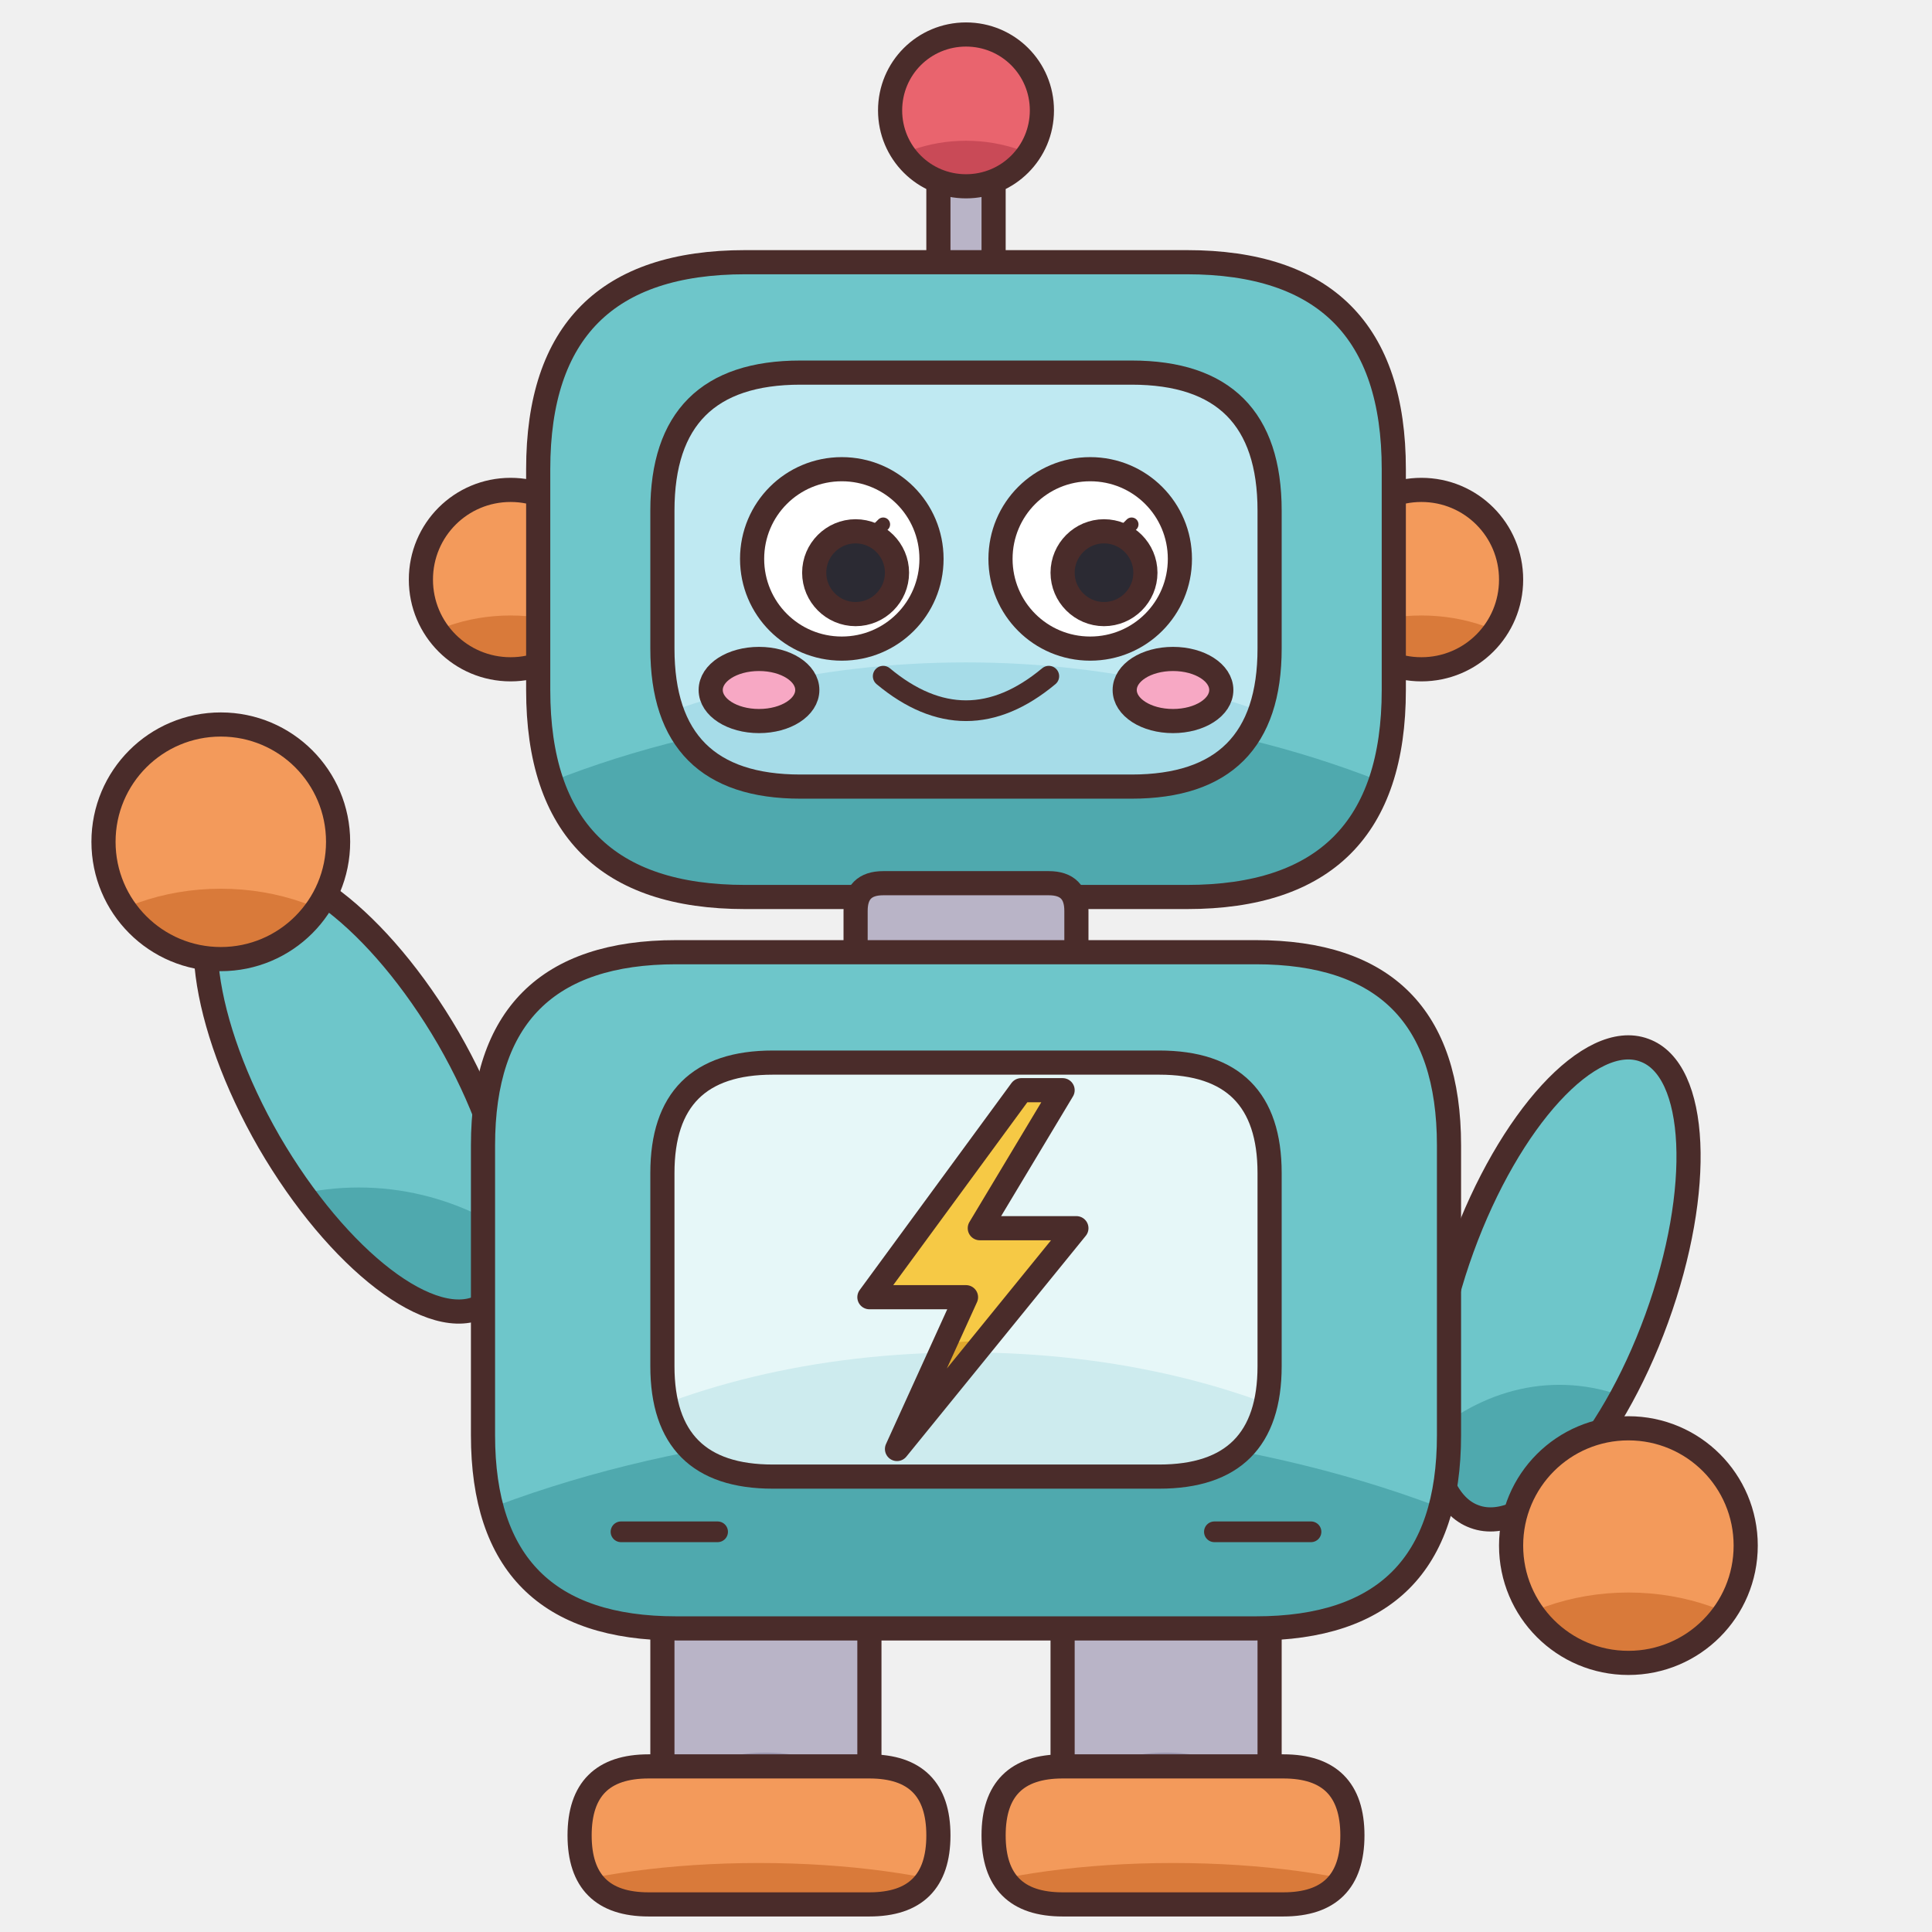
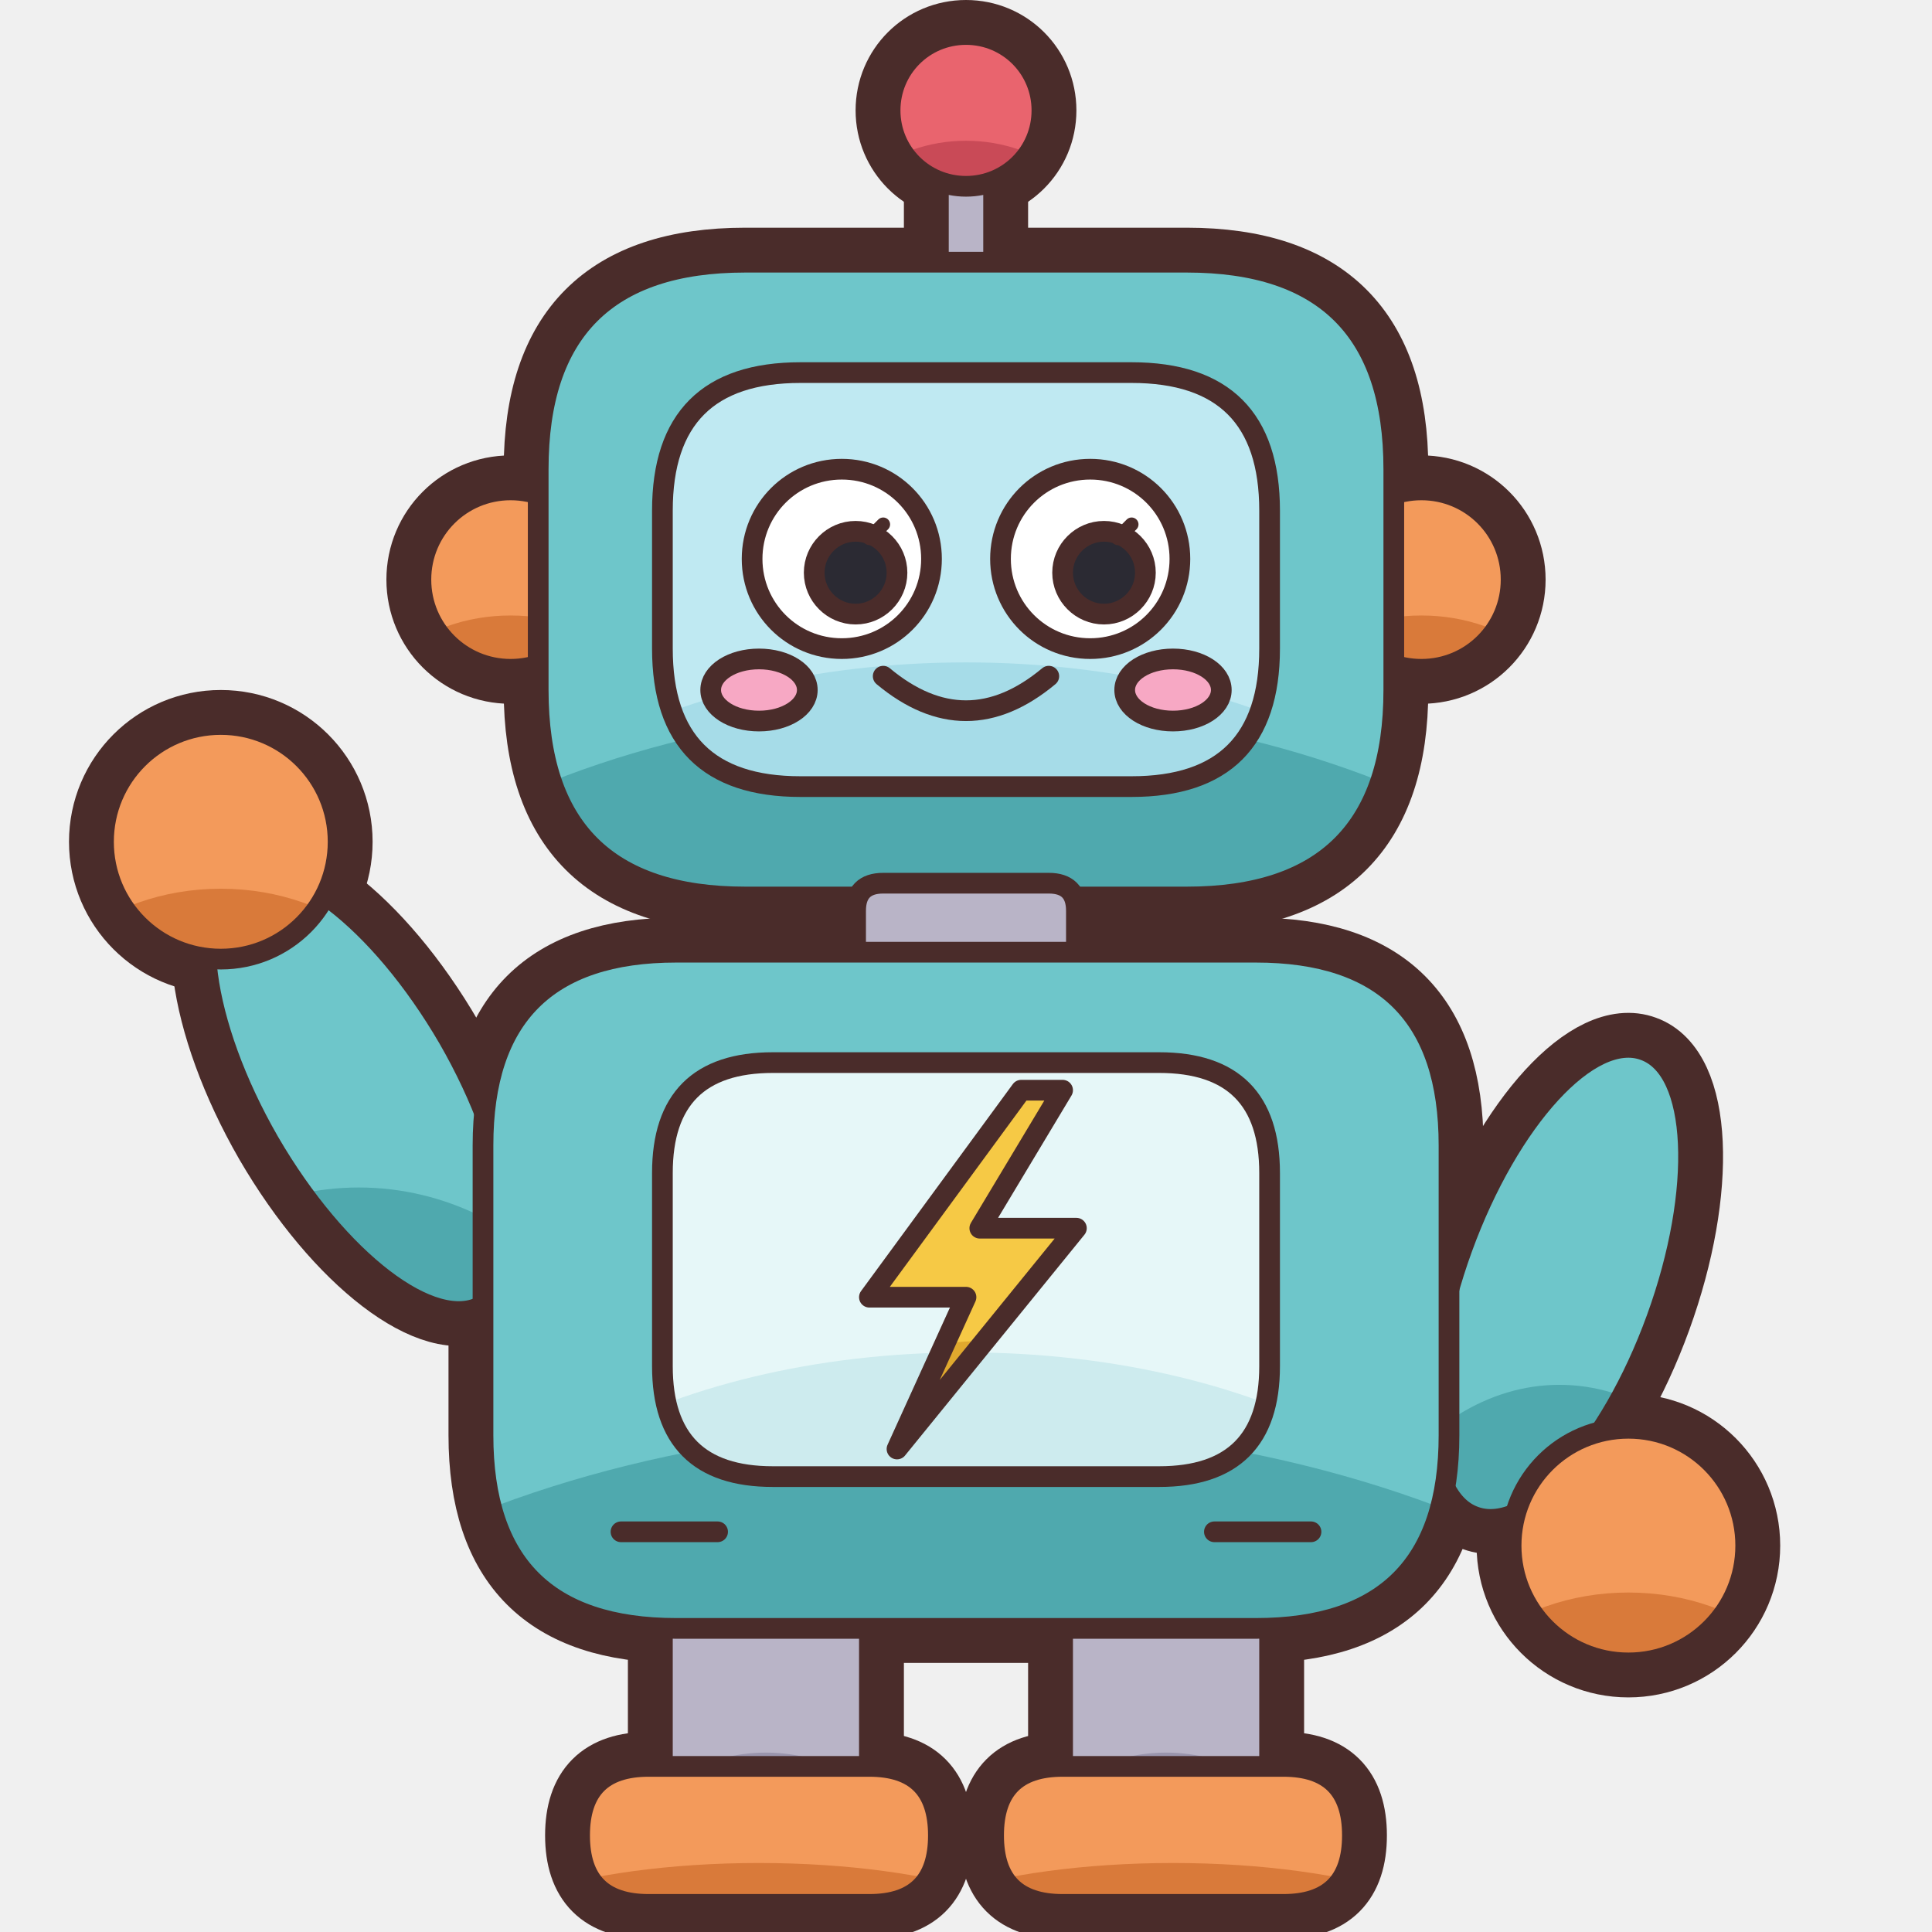
<svg xmlns="http://www.w3.org/2000/svg" viewBox="60 14 280 280">
+   <path d="M200 30 L200 30 Q204 30 204 34 L204 52 Q204 56 200 56 L200 56 Q196 56 196 52 L196 34 Q196 30 200 30 Z" fill="#4A2C2A" stroke="#4A2C2A" stroke-width="10" stroke-linejoin="round" />
+   <path d="M211 30 C211 36.1 206.1 41 200 41 C193.9 41 189 36.1 189 30 C189 23.9 193.9 19 200 19 C206.1 19 211 23.9 211 30 Z" fill="#4A2C2A" stroke="#4A2C2A" stroke-width="10" stroke-linejoin="round" />
+   <path d="M147 98 C147 105.2 141.2 111 134 111 C126.8 111 121 105.2 121 98 C121 90.8 126.8 85 134 85 C141.2 85 147 90.8 147 98 Z" fill="#4A2C2A" stroke="#4A2C2A" stroke-width="10" stroke-linejoin="round" />
+   <path d="M279 98 C279 105.2 273.2 111 266 111 C258.8 111 253 105.2 253 98 C253 90.8 258.8 85 266 85 C273.2 85 279 90.8 279 98 Z" fill="#4A2C2A" stroke="#4A2C2A" stroke-width="10" stroke-linejoin="round" />
+   <path d="M168 52 L232 52 Q262 52 262 82 L262 114 Q262 144 232 144 L168 144 Q138 144 138 114 L138 82 Q138 52 168 52 Z" fill="#4A2C2A" stroke="#4A2C2A" stroke-width="10" stroke-linejoin="round" />
+   <path d="M176 68 L224 68 Q244 68 244 88 L244 108 Q244 128 224 128 L176 128 Q156 128 156 108 L156 88 Q156 68 176 68 Z" fill="#4A2C2A" stroke="#4A2C2A" stroke-width="10" stroke-linejoin="round" />
+   <path d="M195 95 C195 102.2 189.2 108 182 108 C174.8 108 169 102.2 169 95 C169 87.8 174.8 82 182 82 C189.2 82 195 87.8 195 95 Z" fill="#4A2C2A" stroke="#4A2C2A" stroke-width="10" stroke-linejoin="round" />
+   <path d="M231 95 C231 102.2 225.2 108 218 108 C210.8 108 205 102.2 205 95 C205 87.8 210.8 82 218 82 C225.2 82 231 87.8 231 95 Z" fill="#4A2C2A" stroke="#4A2C2A" stroke-width="10" stroke-linejoin="round" />
+   <path d="M190 97 C190 100.3 187.3 103 184 103 C180.7 103 178 100.3 178 97 C178 93.7 180.7 91 184 91 C187.3 91 190 93.7 190 97 Z" fill="#4A2C2A" stroke="#4A2C2A" stroke-width="10" stroke-linejoin="round" />
+   <path d="M226 97 C226 100.3 223.3 103 220 103 C216.7 103 214 100.3 214 97 C214 93.7 216.7 91 220 91 C223.3 91 226 93.7 226 97 Z" fill="#4A2C2A" stroke="#4A2C2A" stroke-width="10" stroke-linejoin="round" />
+   <path d="M177 114 C177 116.5 173.9 118.5 170 118.5 C166.1 118.5 163 116.5 163 114 C163 111.5 166.1 109.5 170 109.5 C173.9 109.5 177 111.5 177 114 Z" fill="#4A2C2A" stroke="#4A2C2A" stroke-width="10" stroke-linejoin="round" />
+   <path d="M237 114 C237 116.5 233.9 118.5 230 118.5 C226.1 118.5 223 116.5 223 114 C223 111.5 226.1 109.5 230 109.5 C233.9 109.5 237 111.5 237 114 Z" fill="#4A2C2A" stroke="#4A2C2A" stroke-width="10" stroke-linejoin="round" />
+   <path d="M188 142 L212 142 Q216 142 216 146 L216 152 Q216 156 212 156 L188 156 Q184 156 184 152 L184 146 Q184 142 188 142 Z" fill="#4A2C2A" stroke="#4A2C2A" stroke-width="10" stroke-linejoin="round" />
+   <path d="M125 164.5 C134.9 181.7 137.2 199 130 203.2 C122.8 207.3 109 196.7 99 179.5 C89.1 162.3 86.8 145 94 140.8 C101.2 136.7 115 147.3 125 164.5 Z" fill="#4A2C2A" stroke="#4A2C2A" stroke-width="10" stroke-linejoin="round" />
+   <path d="M109 136 C109 145.4 101.4 153 92 153 C82.6 153 75 145.4 75 136 C75 126.6 82.6 119 92 119 C101.4 119 109 126.6 109 136 Z" fill="#4A2C2A" stroke="#4A2C2A" stroke-width="10" stroke-linejoin="round" />
+   <path d="M300.1 205.1 C293.3 223.8 281.5 236.7 273.7 233.8 C265.9 231 265.1 213.6 271.9 194.9 C278.7 176.2 290.5 163.3 298.3 166.2 C306.1 169 306.9 186.4 300.1 205.1 Z" fill="#4A2C2A" stroke="#4A2C2A" stroke-width="10" stroke-linejoin="round" />
+   <path d="M313 238 C313 247.4 305.4 255 296 255 C286.6 255 279 247.4 279 238 C279 228.6 286.6 221 296 221 C305.4 221 313 228.6 313 238 Z" fill="#4A2C2A" stroke="#4A2C2A" stroke-width="10" stroke-linejoin="round" />
+   <path d="M166 240 L176 240 Q186 240 186 250 L186 270 Q186 280 176 280 L166 280 Q156 280 156 270 L156 250 Q156 240 166 240 Z" fill="#4A2C2A" stroke="#4A2C2A" stroke-width="10" stroke-linejoin="round" />
+   <path d="M224 240 L234 240 Q244 240 244 250 L244 270 Q244 280 234 280 L224 280 Q214 280 214 270 L214 250 Q214 240 224 240 Z" fill="#4A2C2A" stroke="#4A2C2A" stroke-width="10" stroke-linejoin="round" />
+   <path d="M154 270 L186 270 Q196 270 196 280 L196 280 Q196 290 186 290 L154 290 Q144 290 144 280 L144 280 Q144 270 154 270 Z" fill="#4A2C2A" stroke="#4A2C2A" stroke-width="10" stroke-linejoin="round" />
+   <path d="M214 270 L246 270 Q256 270 256 280 L256 280 Q256 290 246 290 L214 290 Q204 290 204 280 L204 280 Q204 270 214 270 Z" fill="#4A2C2A" stroke="#4A2C2A" stroke-width="10" stroke-linejoin="round" />
+   <path d="M158 152 L242 152 Q270 152 270 180 L270 222 Q270 250 242 250 L158 250 Q130 250 130 222 L130 180 Q130 152 158 152 Z" fill="#4A2C2A" stroke="#4A2C2A" stroke-width="10" stroke-linejoin="round" />
+   <path d="M172 168 L228 168 Q244 168 244 184 L244 212 Q244 228 228 228 L172 228 Q156 228 156 212 L156 184 Q156 168 172 168 Z" fill="#4A2C2A" stroke="#4A2C2A" stroke-width="10" stroke-linejoin="round" />
+   <path d="M208 172 L186 202 L200 202 L190 224 L216 192 L202 192 L214 172 Z" fill="#4A2C2A" stroke="#4A2C2A" stroke-width="10" stroke-linejoin="round" />
  <clipPath id="k1">
    <path d="M200 30 L200 30 Q204 30 204 34 L204 52 Q204 56 200 56 L200 56 Q196 56 196 52 L196 34 Q196 30 200 30 Z" />
  </clipPath>
  <path d="M200 30 L200 30 Q204 30 204 34 L204 52 Q204 56 200 56 L200 56 Q196 56 196 52 L196 34 Q196 30 200 30 Z" fill="#B9B4C7" />
-   <path d="M200 30 L200 30 Q204 30 204 34 L204 52 Q204 56 200 56 L200 56 Q196 56 196 52 L196 34 Q196 30 200 30 Z" fill="none" stroke="#4A2C2A" stroke-width="3.5" stroke-linejoin="round" />
+   <path d="M200 30 L200 30 Q204 30 204 34 L204 52 Q204 56 200 56 L200 56 Q196 56 196 52 L196 34 Q196 30 200 30 Z" fill="none" stroke="#4A2C2A" stroke-width="3" stroke-linejoin="round" />
  <clipPath id="k2">
    <path d="M211 30 C211 36.1 206.1 41 200 41 C193.9 41 189 36.1 189 30 C189 23.9 193.9 19 200 19 C206.1 19 211 23.9 211 30 Z" />
  </clipPath>
  <path d="M211 30 C211 36.1 206.1 41 200 41 C193.9 41 189 36.1 189 30 C189 23.9 193.9 19 200 19 C206.1 19 211 23.9 211 30 Z" fill="#E9646E" />
  <g clip-path="url(#k2)">
    <ellipse cx="200" cy="50.9" rx="19.8" ry="16.5" fill="#C94A57" />
  </g>
-   <path d="M211 30 C211 36.1 206.1 41 200 41 C193.9 41 189 36.1 189 30 C189 23.9 193.9 19 200 19 C206.1 19 211 23.9 211 30 Z" fill="none" stroke="#4A2C2A" stroke-width="3.5" stroke-linejoin="round" />
+   <path d="M211 30 C211 36.1 206.1 41 200 41 C193.9 41 189 36.1 189 30 C189 23.9 193.9 19 200 19 C206.1 19 211 23.9 211 30 Z" fill="none" stroke="#4A2C2A" stroke-width="3" stroke-linejoin="round" />
  <clipPath id="k3">
    <path d="M147 98 C147 105.2 141.2 111 134 111 C126.8 111 121 105.2 121 98 C121 90.8 126.8 85 134 85 C141.2 85 147 90.8 147 98 Z" />
  </clipPath>
  <path d="M147 98 C147 105.2 141.2 111 134 111 C126.8 111 121 105.2 121 98 C121 90.8 126.8 85 134 85 C141.2 85 147 90.8 147 98 Z" fill="#F39A5B" />
  <g clip-path="url(#k3)">
    <ellipse cx="134" cy="122.7" rx="23.4" ry="19.5" fill="#D97A3A" />
  </g>
-   <path d="M147 98 C147 105.2 141.2 111 134 111 C126.8 111 121 105.2 121 98 C121 90.8 126.8 85 134 85 C141.2 85 147 90.8 147 98 Z" fill="none" stroke="#4A2C2A" stroke-width="3.5" stroke-linejoin="round" />
+   <path d="M147 98 C147 105.2 141.2 111 134 111 C126.8 111 121 105.2 121 98 C121 90.8 126.8 85 134 85 C141.2 85 147 90.8 147 98 Z" fill="none" stroke="#4A2C2A" stroke-width="3" stroke-linejoin="round" />
  <clipPath id="k4">
    <path d="M279 98 C279 105.2 273.2 111 266 111 C258.8 111 253 105.2 253 98 C253 90.8 258.8 85 266 85 C273.2 85 279 90.8 279 98 Z" />
  </clipPath>
  <path d="M279 98 C279 105.2 273.2 111 266 111 C258.8 111 253 105.2 253 98 C253 90.8 258.8 85 266 85 C273.2 85 279 90.8 279 98 Z" fill="#F39A5B" />
  <g clip-path="url(#k4)">
    <ellipse cx="266" cy="122.7" rx="23.4" ry="19.5" fill="#D97A3A" />
  </g>
-   <path d="M279 98 C279 105.2 273.2 111 266 111 C258.8 111 253 105.2 253 98 C253 90.8 258.8 85 266 85 C273.2 85 279 90.8 279 98 Z" fill="none" stroke="#4A2C2A" stroke-width="3.5" stroke-linejoin="round" />
+   <path d="M279 98 C279 105.2 273.2 111 266 111 C258.8 111 253 105.2 253 98 C253 90.8 258.8 85 266 85 C273.2 85 279 90.8 279 98 Z" fill="none" stroke="#4A2C2A" stroke-width="3" stroke-linejoin="round" />
  <clipPath id="k5">
    <path d="M168 52 L232 52 Q262 52 262 82 L262 114 Q262 144 232 144 L168 144 Q138 144 138 114 L138 82 Q138 52 168 52 Z" />
  </clipPath>
  <path d="M168 52 L232 52 Q262 52 262 82 L262 114 Q262 144 232 144 L168 144 Q138 144 138 114 L138 82 Q138 52 168 52 Z" fill="#6EC6CA" />
  <g clip-path="url(#k5)">
    <ellipse cx="200" cy="185.4" rx="111.6" ry="69" fill="#4FA9AE" />
  </g>
-   <path d="M168 52 L232 52 Q262 52 262 82 L262 114 Q262 144 232 144 L168 144 Q138 144 138 114 L138 82 Q138 52 168 52 Z" fill="none" stroke="#4A2C2A" stroke-width="3.5" stroke-linejoin="round" />
+   <path d="M168 52 L232 52 Q262 52 262 82 L262 114 Q262 144 232 144 L168 144 Q138 144 138 114 L138 82 Q138 52 168 52 Z" fill="none" stroke="#4A2C2A" stroke-width="3" stroke-linejoin="round" />
  <clipPath id="k6">
    <path d="M176 68 L224 68 Q244 68 244 88 L244 108 Q244 128 224 128 L176 128 Q156 128 156 108 L156 88 Q156 68 176 68 Z" />
  </clipPath>
  <path d="M176 68 L224 68 Q244 68 244 88 L244 108 Q244 128 224 128 L176 128 Q156 128 156 108 L156 88 Q156 68 176 68 Z" fill="#BFE9F2" />
  <g clip-path="url(#k6)">
    <ellipse cx="200" cy="155" rx="79.2" ry="45" fill="#A6DCE8" />
  </g>
-   <path d="M176 68 L224 68 Q244 68 244 88 L244 108 Q244 128 224 128 L176 128 Q156 128 156 108 L156 88 Q156 68 176 68 Z" fill="none" stroke="#4A2C2A" stroke-width="3.5" stroke-linejoin="round" />
+   <path d="M176 68 L224 68 Q244 68 244 88 L244 108 Q244 128 224 128 L176 128 Q156 128 156 108 L156 88 Q156 68 176 68 Z" fill="none" stroke="#4A2C2A" stroke-width="3" stroke-linejoin="round" />
  <clipPath id="k7">
    <path d="M195 95 C195 102.2 189.2 108 182 108 C174.8 108 169 102.2 169 95 C169 87.8 174.8 82 182 82 C189.2 82 195 87.8 195 95 Z" />
  </clipPath>
  <path d="M195 95 C195 102.2 189.2 108 182 108 C174.8 108 169 102.2 169 95 C169 87.8 174.8 82 182 82 C189.2 82 195 87.8 195 95 Z" fill="#FFFFFF" />
-   <path d="M195 95 C195 102.2 189.2 108 182 108 C174.8 108 169 102.2 169 95 C169 87.8 174.8 82 182 82 C189.2 82 195 87.8 195 95 Z" fill="none" stroke="#4A2C2A" stroke-width="3.5" stroke-linejoin="round" />
+   <path d="M195 95 C195 102.2 189.2 108 182 108 C174.8 108 169 102.2 169 95 C169 87.8 174.8 82 182 82 C189.2 82 195 87.8 195 95 Z" fill="none" stroke="#4A2C2A" stroke-width="3" stroke-linejoin="round" />
  <clipPath id="k8">
    <path d="M231 95 C231 102.2 225.2 108 218 108 C210.8 108 205 102.2 205 95 C205 87.8 210.8 82 218 82 C225.2 82 231 87.8 231 95 Z" />
  </clipPath>
  <path d="M231 95 C231 102.2 225.2 108 218 108 C210.8 108 205 102.2 205 95 C205 87.8 210.8 82 218 82 C225.2 82 231 87.8 231 95 Z" fill="#FFFFFF" />
-   <path d="M231 95 C231 102.2 225.2 108 218 108 C210.8 108 205 102.2 205 95 C205 87.8 210.8 82 218 82 C225.2 82 231 87.8 231 95 Z" fill="none" stroke="#4A2C2A" stroke-width="3.5" stroke-linejoin="round" />
+   <path d="M231 95 C231 102.2 225.2 108 218 108 C210.8 108 205 102.2 205 95 C205 87.8 210.8 82 218 82 C225.2 82 231 87.8 231 95 Z" fill="none" stroke="#4A2C2A" stroke-width="3" stroke-linejoin="round" />
  <clipPath id="k9">
    <path d="M190 97 C190 100.3 187.3 103 184 103 C180.7 103 178 100.3 178 97 C178 93.7 180.7 91 184 91 C187.3 91 190 93.7 190 97 Z" />
  </clipPath>
  <path d="M190 97 C190 100.3 187.3 103 184 103 C180.7 103 178 100.3 178 97 C178 93.7 180.7 91 184 91 C187.3 91 190 93.7 190 97 Z" fill="#2B2A33" />
-   <path d="M190 97 C190 100.3 187.3 103 184 103 C180.7 103 178 100.3 178 97 C178 93.7 180.7 91 184 91 C187.3 91 190 93.7 190 97 Z" fill="none" stroke="#4A2C2A" stroke-width="3.5" stroke-linejoin="round" />
+   <path d="M190 97 C190 100.3 187.3 103 184 103 C180.7 103 178 100.3 178 97 C178 93.7 180.7 91 184 91 C187.3 91 190 93.7 190 97 Z" fill="none" stroke="#4A2C2A" stroke-width="3" stroke-linejoin="round" />
  <clipPath id="k10">
    <path d="M226 97 C226 100.3 223.3 103 220 103 C216.7 103 214 100.3 214 97 C214 93.7 216.7 91 220 91 C223.3 91 226 93.7 226 97 Z" />
  </clipPath>
  <path d="M226 97 C226 100.3 223.3 103 220 103 C216.7 103 214 100.3 214 97 C214 93.7 216.7 91 220 91 C223.3 91 226 93.7 226 97 Z" fill="#2B2A33" />
-   <path d="M226 97 C226 100.3 223.3 103 220 103 C216.7 103 214 100.3 214 97 C214 93.7 216.7 91 220 91 C223.3 91 226 93.7 226 97 Z" fill="none" stroke="#4A2C2A" stroke-width="3.5" stroke-linejoin="round" />
+   <path d="M226 97 C226 100.3 223.3 103 220 103 C216.7 103 214 100.3 214 97 C214 93.7 216.7 91 220 91 C223.3 91 226 93.7 226 97 Z" fill="none" stroke="#4A2C2A" stroke-width="3" stroke-linejoin="round" />
  <clipPath id="k11">
    <path d="M177 114 C177 116.5 173.9 118.5 170 118.5 C166.1 118.5 163 116.5 163 114 C163 111.5 166.1 109.5 170 109.5 C173.9 109.5 177 111.5 177 114 Z" />
  </clipPath>
  <path d="M177 114 C177 116.5 173.9 118.5 170 118.5 C166.1 118.5 163 116.5 163 114 C163 111.5 166.1 109.5 170 109.5 C173.9 109.5 177 111.5 177 114 Z" fill="#F7A8C4" />
-   <path d="M177 114 C177 116.5 173.9 118.5 170 118.5 C166.1 118.5 163 116.5 163 114 C163 111.5 166.1 109.5 170 109.5 C173.9 109.5 177 111.5 177 114 Z" fill="none" stroke="#4A2C2A" stroke-width="3.5" stroke-linejoin="round" />
+   <path d="M177 114 C177 116.5 173.9 118.5 170 118.5 C166.1 118.5 163 116.5 163 114 C163 111.5 166.1 109.5 170 109.5 C173.9 109.5 177 111.5 177 114 Z" fill="none" stroke="#4A2C2A" stroke-width="3" stroke-linejoin="round" />
  <clipPath id="k12">
    <path d="M237 114 C237 116.5 233.9 118.5 230 118.5 C226.1 118.5 223 116.5 223 114 C223 111.5 226.1 109.5 230 109.5 C233.9 109.5 237 111.5 237 114 Z" />
  </clipPath>
  <path d="M237 114 C237 116.5 233.9 118.5 230 118.5 C226.1 118.5 223 116.5 223 114 C223 111.5 226.1 109.5 230 109.5 C233.9 109.5 237 111.5 237 114 Z" fill="#F7A8C4" />
-   <path d="M237 114 C237 116.5 233.9 118.5 230 118.5 C226.1 118.5 223 116.5 223 114 C223 111.5 226.1 109.5 230 109.5 C233.9 109.5 237 111.5 237 114 Z" fill="none" stroke="#4A2C2A" stroke-width="3.5" stroke-linejoin="round" />
+   <path d="M237 114 C237 116.5 233.9 118.5 230 118.5 C226.1 118.5 223 116.5 223 114 C223 111.5 226.1 109.5 230 109.5 C233.9 109.5 237 111.5 237 114 Z" fill="none" stroke="#4A2C2A" stroke-width="3" stroke-linejoin="round" />
  <clipPath id="k13">
    <path d="M188 142 L212 142 Q216 142 216 146 L216 152 Q216 156 212 156 L188 156 Q184 156 184 152 L184 146 Q184 142 188 142 Z" />
  </clipPath>
  <path d="M188 142 L212 142 Q216 142 216 146 L216 152 Q216 156 212 156 L188 156 Q184 156 184 152 L184 146 Q184 142 188 142 Z" fill="#B9B4C7" />
-   <path d="M188 142 L212 142 Q216 142 216 146 L216 152 Q216 156 212 156 L188 156 Q184 156 184 152 L184 146 Q184 142 188 142 Z" fill="none" stroke="#4A2C2A" stroke-width="3.5" stroke-linejoin="round" />
+   <path d="M188 142 L212 142 Q216 142 216 146 L216 152 Q216 156 212 156 L188 156 Q184 156 184 152 L184 146 Q184 142 188 142 Z" fill="none" stroke="#4A2C2A" stroke-width="3" stroke-linejoin="round" />
  <clipPath id="k14">
    <path d="M125 164.5 C134.9 181.7 137.2 199 130 203.2 C122.8 207.3 109 196.7 99 179.5 C89.1 162.3 86.8 145 94 140.8 C101.2 136.7 115 147.3 125 164.5 Z" />
  </clipPath>
  <path d="M125 164.5 C134.9 181.7 137.2 199 130 203.2 C122.8 207.3 109 196.7 99 179.5 C89.1 162.3 86.8 145 94 140.8 C101.2 136.7 115 147.3 125 164.5 Z" fill="#6EC6CA" />
  <g clip-path="url(#k14)">
    <ellipse cx="112" cy="239.1" rx="45.4" ry="53" fill="#4FA9AE" />
  </g>
-   <path d="M125 164.5 C134.9 181.7 137.2 199 130 203.2 C122.8 207.3 109 196.7 99 179.5 C89.1 162.3 86.8 145 94 140.8 C101.2 136.7 115 147.3 125 164.5 Z" fill="none" stroke="#4A2C2A" stroke-width="3.5" stroke-linejoin="round" />
+   <path d="M125 164.5 C134.9 181.7 137.2 199 130 203.2 C122.8 207.3 109 196.7 99 179.5 C89.1 162.3 86.8 145 94 140.8 C101.2 136.7 115 147.3 125 164.5 Z" fill="none" stroke="#4A2C2A" stroke-width="3" stroke-linejoin="round" />
  <clipPath id="k15">
    <path d="M109 136 C109 145.4 101.4 153 92 153 C82.6 153 75 145.4 75 136 C75 126.6 82.6 119 92 119 C101.4 119 109 126.6 109 136 Z" />
  </clipPath>
  <path d="M109 136 C109 145.4 101.4 153 92 153 C82.6 153 75 145.4 75 136 C75 126.6 82.6 119 92 119 C101.4 119 109 126.6 109 136 Z" fill="#F39A5B" />
  <g clip-path="url(#k15)">
    <ellipse cx="92" cy="168.3" rx="30.6" ry="25.5" fill="#D97A3A" />
  </g>
-   <path d="M109 136 C109 145.4 101.4 153 92 153 C82.6 153 75 145.4 75 136 C75 126.6 82.6 119 92 119 C101.4 119 109 126.6 109 136 Z" fill="none" stroke="#4A2C2A" stroke-width="3.5" stroke-linejoin="round" />
+   <path d="M109 136 C109 145.4 101.4 153 92 153 C82.6 153 75 145.4 75 136 C75 126.6 82.6 119 92 119 C101.4 119 109 126.6 109 136 Z" fill="none" stroke="#4A2C2A" stroke-width="3" stroke-linejoin="round" />
  <clipPath id="k16">
    <path d="M300.1 205.1 C293.3 223.8 281.5 236.7 273.7 233.8 C265.9 231 265.1 213.6 271.9 194.9 C278.7 176.2 290.5 163.3 298.3 166.2 C306.1 169 306.9 186.4 300.1 205.1 Z" />
  </clipPath>
  <path d="M300.1 205.1 C293.3 223.8 281.5 236.7 273.7 233.8 C265.9 231 265.1 213.6 271.9 194.9 C278.7 176.2 290.5 163.3 298.3 166.2 C306.1 169 306.9 186.4 300.1 205.1 Z" fill="#6EC6CA" />
  <g clip-path="url(#k16)">
    <ellipse cx="286" cy="269.7" rx="37.6" ry="55" fill="#4FA9AE" />
  </g>
-   <path d="M300.1 205.1 C293.3 223.8 281.5 236.7 273.7 233.8 C265.9 231 265.1 213.6 271.9 194.9 C278.7 176.2 290.5 163.3 298.3 166.2 C306.1 169 306.9 186.4 300.1 205.1 Z" fill="none" stroke="#4A2C2A" stroke-width="3.5" stroke-linejoin="round" />
+   <path d="M300.1 205.1 C293.3 223.8 281.5 236.7 273.7 233.8 C265.9 231 265.1 213.6 271.9 194.9 C278.7 176.2 290.5 163.3 298.3 166.2 C306.1 169 306.9 186.4 300.1 205.1 Z" fill="none" stroke="#4A2C2A" stroke-width="3" stroke-linejoin="round" />
  <clipPath id="k17">
    <path d="M313 238 C313 247.4 305.4 255 296 255 C286.6 255 279 247.4 279 238 C279 228.6 286.6 221 296 221 C305.4 221 313 228.6 313 238 Z" />
  </clipPath>
  <path d="M313 238 C313 247.4 305.4 255 296 255 C286.6 255 279 247.4 279 238 C279 228.6 286.6 221 296 221 C305.4 221 313 228.6 313 238 Z" fill="#F39A5B" />
  <g clip-path="url(#k17)">
    <ellipse cx="296" cy="270.3" rx="30.6" ry="25.5" fill="#D97A3A" />
  </g>
-   <path d="M313 238 C313 247.4 305.4 255 296 255 C286.6 255 279 247.4 279 238 C279 228.6 286.6 221 296 221 C305.4 221 313 228.6 313 238 Z" fill="none" stroke="#4A2C2A" stroke-width="3.5" stroke-linejoin="round" />
+   <path d="M313 238 C313 247.4 305.4 255 296 255 C286.6 255 279 247.4 279 238 C279 228.6 286.6 221 296 221 C305.4 221 313 228.6 313 238 Z" fill="none" stroke="#4A2C2A" stroke-width="3" stroke-linejoin="round" />
  <clipPath id="k18">
    <path d="M166 240 L176 240 Q186 240 186 250 L186 270 Q186 280 176 280 L166 280 Q156 280 156 270 L156 250 Q156 240 166 240 Z" />
  </clipPath>
  <path d="M166 240 L176 240 Q186 240 186 250 L186 270 Q186 280 176 280 L166 280 Q156 280 156 270 L156 250 Q156 240 166 240 Z" fill="#B9B4C7" />
  <g clip-path="url(#k18)">
    <ellipse cx="171" cy="298" rx="27" ry="30" fill="#9A95AD" />
  </g>
-   <path d="M166 240 L176 240 Q186 240 186 250 L186 270 Q186 280 176 280 L166 280 Q156 280 156 270 L156 250 Q156 240 166 240 Z" fill="none" stroke="#4A2C2A" stroke-width="3.5" stroke-linejoin="round" />
+   <path d="M166 240 L176 240 Q186 240 186 250 L186 270 Q186 280 176 280 L166 280 Q156 280 156 270 L156 250 Q156 240 166 240 Z" fill="none" stroke="#4A2C2A" stroke-width="3" stroke-linejoin="round" />
  <clipPath id="k19">
    <path d="M224 240 L234 240 Q244 240 244 250 L244 270 Q244 280 234 280 L224 280 Q214 280 214 270 L214 250 Q214 240 224 240 Z" />
  </clipPath>
  <path d="M224 240 L234 240 Q244 240 244 250 L244 270 Q244 280 234 280 L224 280 Q214 280 214 270 L214 250 Q214 240 224 240 Z" fill="#B9B4C7" />
  <g clip-path="url(#k19)">
    <ellipse cx="229" cy="298" rx="27" ry="30" fill="#9A95AD" />
  </g>
-   <path d="M224 240 L234 240 Q244 240 244 250 L244 270 Q244 280 234 280 L224 280 Q214 280 214 270 L214 250 Q214 240 224 240 Z" fill="none" stroke="#4A2C2A" stroke-width="3.5" stroke-linejoin="round" />
+   <path d="M224 240 L234 240 Q244 240 244 250 L244 270 Q244 280 234 280 L224 280 Q214 280 214 270 L214 250 Q214 240 224 240 Z" fill="none" stroke="#4A2C2A" stroke-width="3" stroke-linejoin="round" />
  <clipPath id="k20">
    <path d="M154 270 L186 270 Q196 270 196 280 L196 280 Q196 290 186 290 L154 290 Q144 290 144 280 L144 280 Q144 270 154 270 Z" />
  </clipPath>
  <path d="M154 270 L186 270 Q196 270 196 280 L196 280 Q196 290 186 290 L154 290 Q144 290 144 280 L144 280 Q144 270 154 270 Z" fill="#F39A5B" />
  <g clip-path="url(#k20)">
    <ellipse cx="170" cy="299" rx="46.8" ry="15" fill="#D97A3A" />
  </g>
-   <path d="M154 270 L186 270 Q196 270 196 280 L196 280 Q196 290 186 290 L154 290 Q144 290 144 280 L144 280 Q144 270 154 270 Z" fill="none" stroke="#4A2C2A" stroke-width="3.5" stroke-linejoin="round" />
+   <path d="M154 270 L186 270 Q196 270 196 280 L196 280 Q196 290 186 290 L154 290 Q144 290 144 280 L144 280 Q144 270 154 270 Z" fill="none" stroke="#4A2C2A" stroke-width="3" stroke-linejoin="round" />
  <clipPath id="k21">
    <path d="M214 270 L246 270 Q256 270 256 280 L256 280 Q256 290 246 290 L214 290 Q204 290 204 280 L204 280 Q204 270 214 270 Z" />
  </clipPath>
  <path d="M214 270 L246 270 Q256 270 256 280 L256 280 Q256 290 246 290 L214 290 Q204 290 204 280 L204 280 Q204 270 214 270 Z" fill="#F39A5B" />
  <g clip-path="url(#k21)">
    <ellipse cx="230" cy="299" rx="46.8" ry="15" fill="#D97A3A" />
  </g>
-   <path d="M214 270 L246 270 Q256 270 256 280 L256 280 Q256 290 246 290 L214 290 Q204 290 204 280 L204 280 Q204 270 214 270 Z" fill="none" stroke="#4A2C2A" stroke-width="3.5" stroke-linejoin="round" />
+   <path d="M214 270 L246 270 Q256 270 256 280 L256 280 Q256 290 246 290 L214 290 Q204 290 204 280 L204 280 Q204 270 214 270 Z" fill="none" stroke="#4A2C2A" stroke-width="3" stroke-linejoin="round" />
  <clipPath id="k22">
    <path d="M158 152 L242 152 Q270 152 270 180 L270 222 Q270 250 242 250 L158 250 Q130 250 130 222 L130 180 Q130 152 158 152 Z" />
  </clipPath>
  <path d="M158 152 L242 152 Q270 152 270 180 L270 222 Q270 250 242 250 L158 250 Q130 250 130 222 L130 180 Q130 152 158 152 Z" fill="#6EC6CA" />
  <g clip-path="url(#k22)">
    <ellipse cx="200" cy="294.1" rx="126" ry="73.5" fill="#4FA9AE" />
  </g>
-   <path d="M158 152 L242 152 Q270 152 270 180 L270 222 Q270 250 242 250 L158 250 Q130 250 130 222 L130 180 Q130 152 158 152 Z" fill="none" stroke="#4A2C2A" stroke-width="3.5" stroke-linejoin="round" />
+   <path d="M158 152 L242 152 Q270 152 270 180 L270 222 Q270 250 242 250 L158 250 Q130 250 130 222 L130 180 Q130 152 158 152 Z" fill="none" stroke="#4A2C2A" stroke-width="3" stroke-linejoin="round" />
  <clipPath id="k23">
    <path d="M172 168 L228 168 Q244 168 244 184 L244 212 Q244 228 228 228 L172 228 Q156 228 156 212 L156 184 Q156 168 172 168 Z" />
  </clipPath>
  <path d="M172 168 L228 168 Q244 168 244 184 L244 212 Q244 228 228 228 L172 228 Q156 228 156 212 L156 184 Q156 168 172 168 Z" fill="#E6F7F8" />
  <g clip-path="url(#k23)">
    <ellipse cx="200" cy="255" rx="79.2" ry="45" fill="#CDEBEE" />
  </g>
-   <path d="M172 168 L228 168 Q244 168 244 184 L244 212 Q244 228 228 228 L172 228 Q156 228 156 212 L156 184 Q156 168 172 168 Z" fill="none" stroke="#4A2C2A" stroke-width="3.5" stroke-linejoin="round" />
+   <path d="M172 168 L228 168 Q244 168 244 184 L244 212 Q244 228 228 228 L172 228 Q156 228 156 212 L156 184 Q156 168 172 168 Z" fill="none" stroke="#4A2C2A" stroke-width="3" stroke-linejoin="round" />
  <clipPath id="k24">
    <path d="M208 172 L186 202 L200 202 L190 224 L216 192 L202 192 L214 172 Z" />
  </clipPath>
  <path d="M208 172 L186 202 L200 202 L190 224 L216 192 L202 192 L214 172 Z" fill="#F6C945" />
  <g clip-path="url(#k24)">
    <ellipse cx="201" cy="247.4" rx="27" ry="39" fill="#E0A92E" />
  </g>
-   <path d="M208 172 L186 202 L200 202 L190 224 L216 192 L202 192 L214 172 Z" fill="none" stroke="#4A2C2A" stroke-width="3.5" stroke-linejoin="round" />
+   <path d="M208 172 L186 202 L200 202 L190 224 L216 192 L202 192 L214 172 Z" fill="none" stroke="#4A2C2A" stroke-width="3" stroke-linejoin="round" />
  <path d="M188 112 Q200 122 212 112" fill="none" stroke="#4A2C2A" stroke-width="3" stroke-linecap="round" stroke-linejoin="round" />
  <path d="M186 92 L188 90 M222 92 L224 90" fill="none" stroke="#4A2C2A" stroke-width="2" stroke-linecap="round" stroke-linejoin="round" />
  <path d="M150 236 h14 M236 236 h14" fill="none" stroke="#4A2C2A" stroke-width="3" stroke-linecap="round" stroke-linejoin="round" />
</svg>
